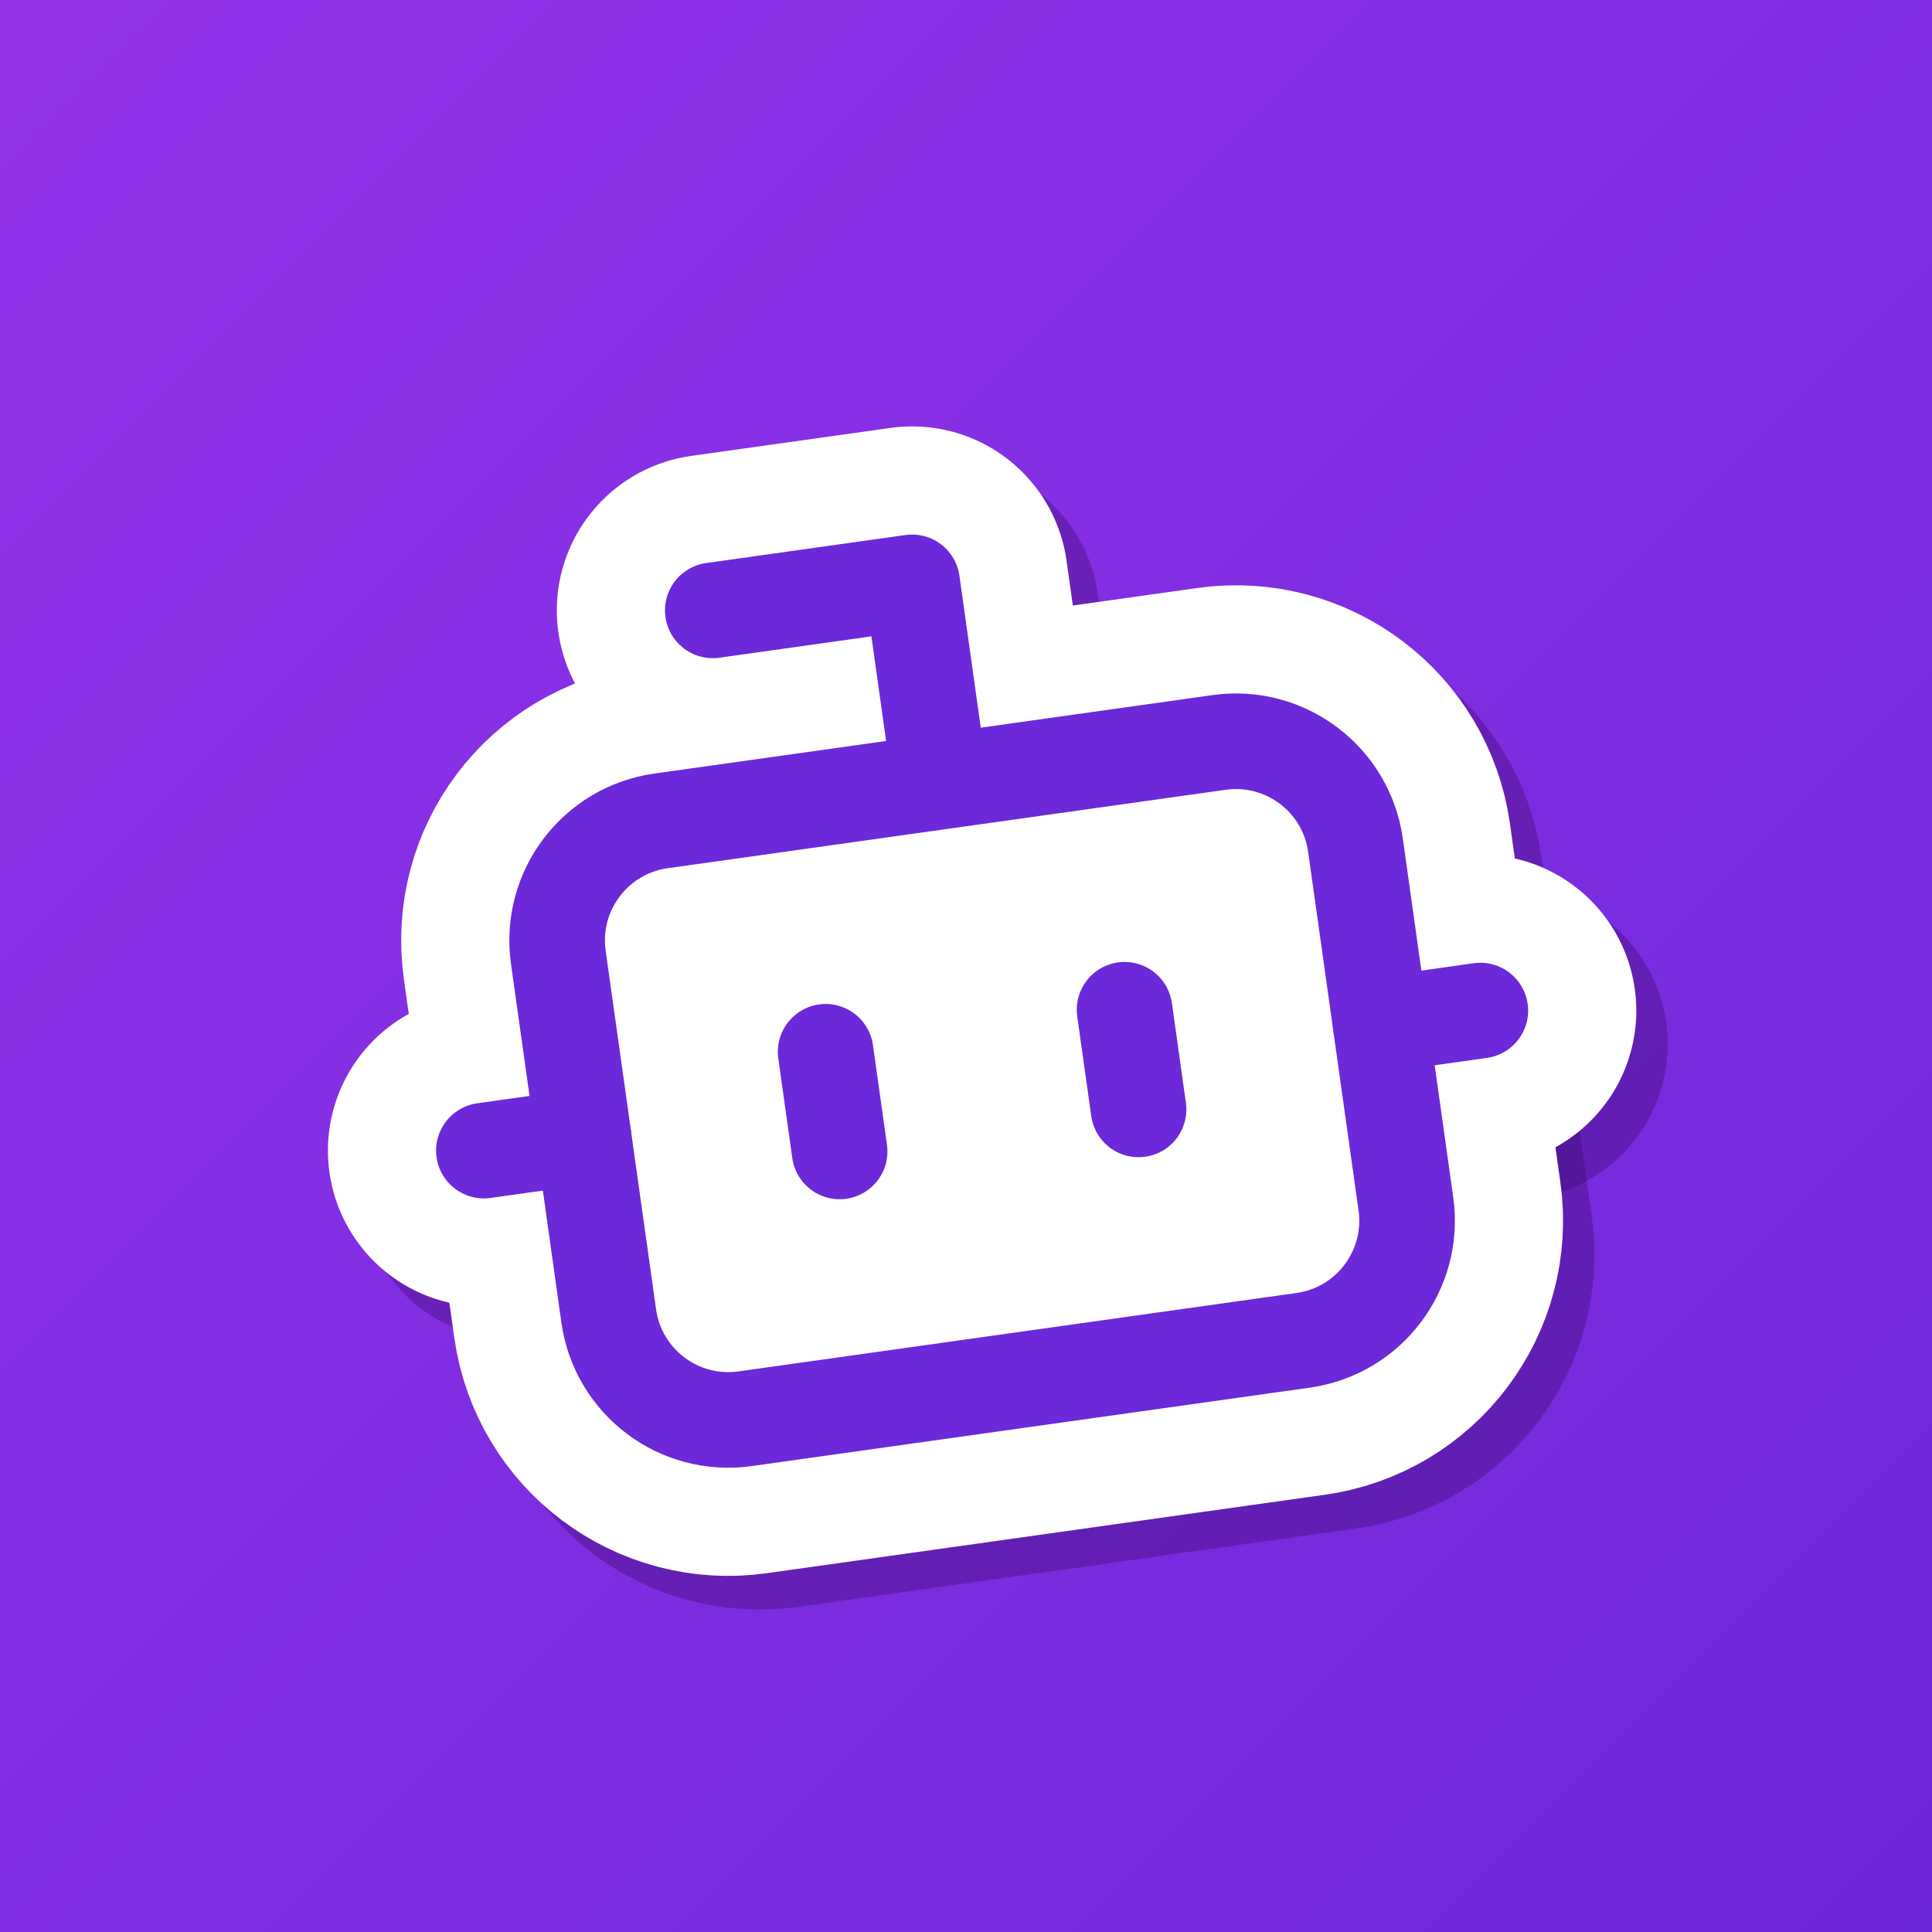
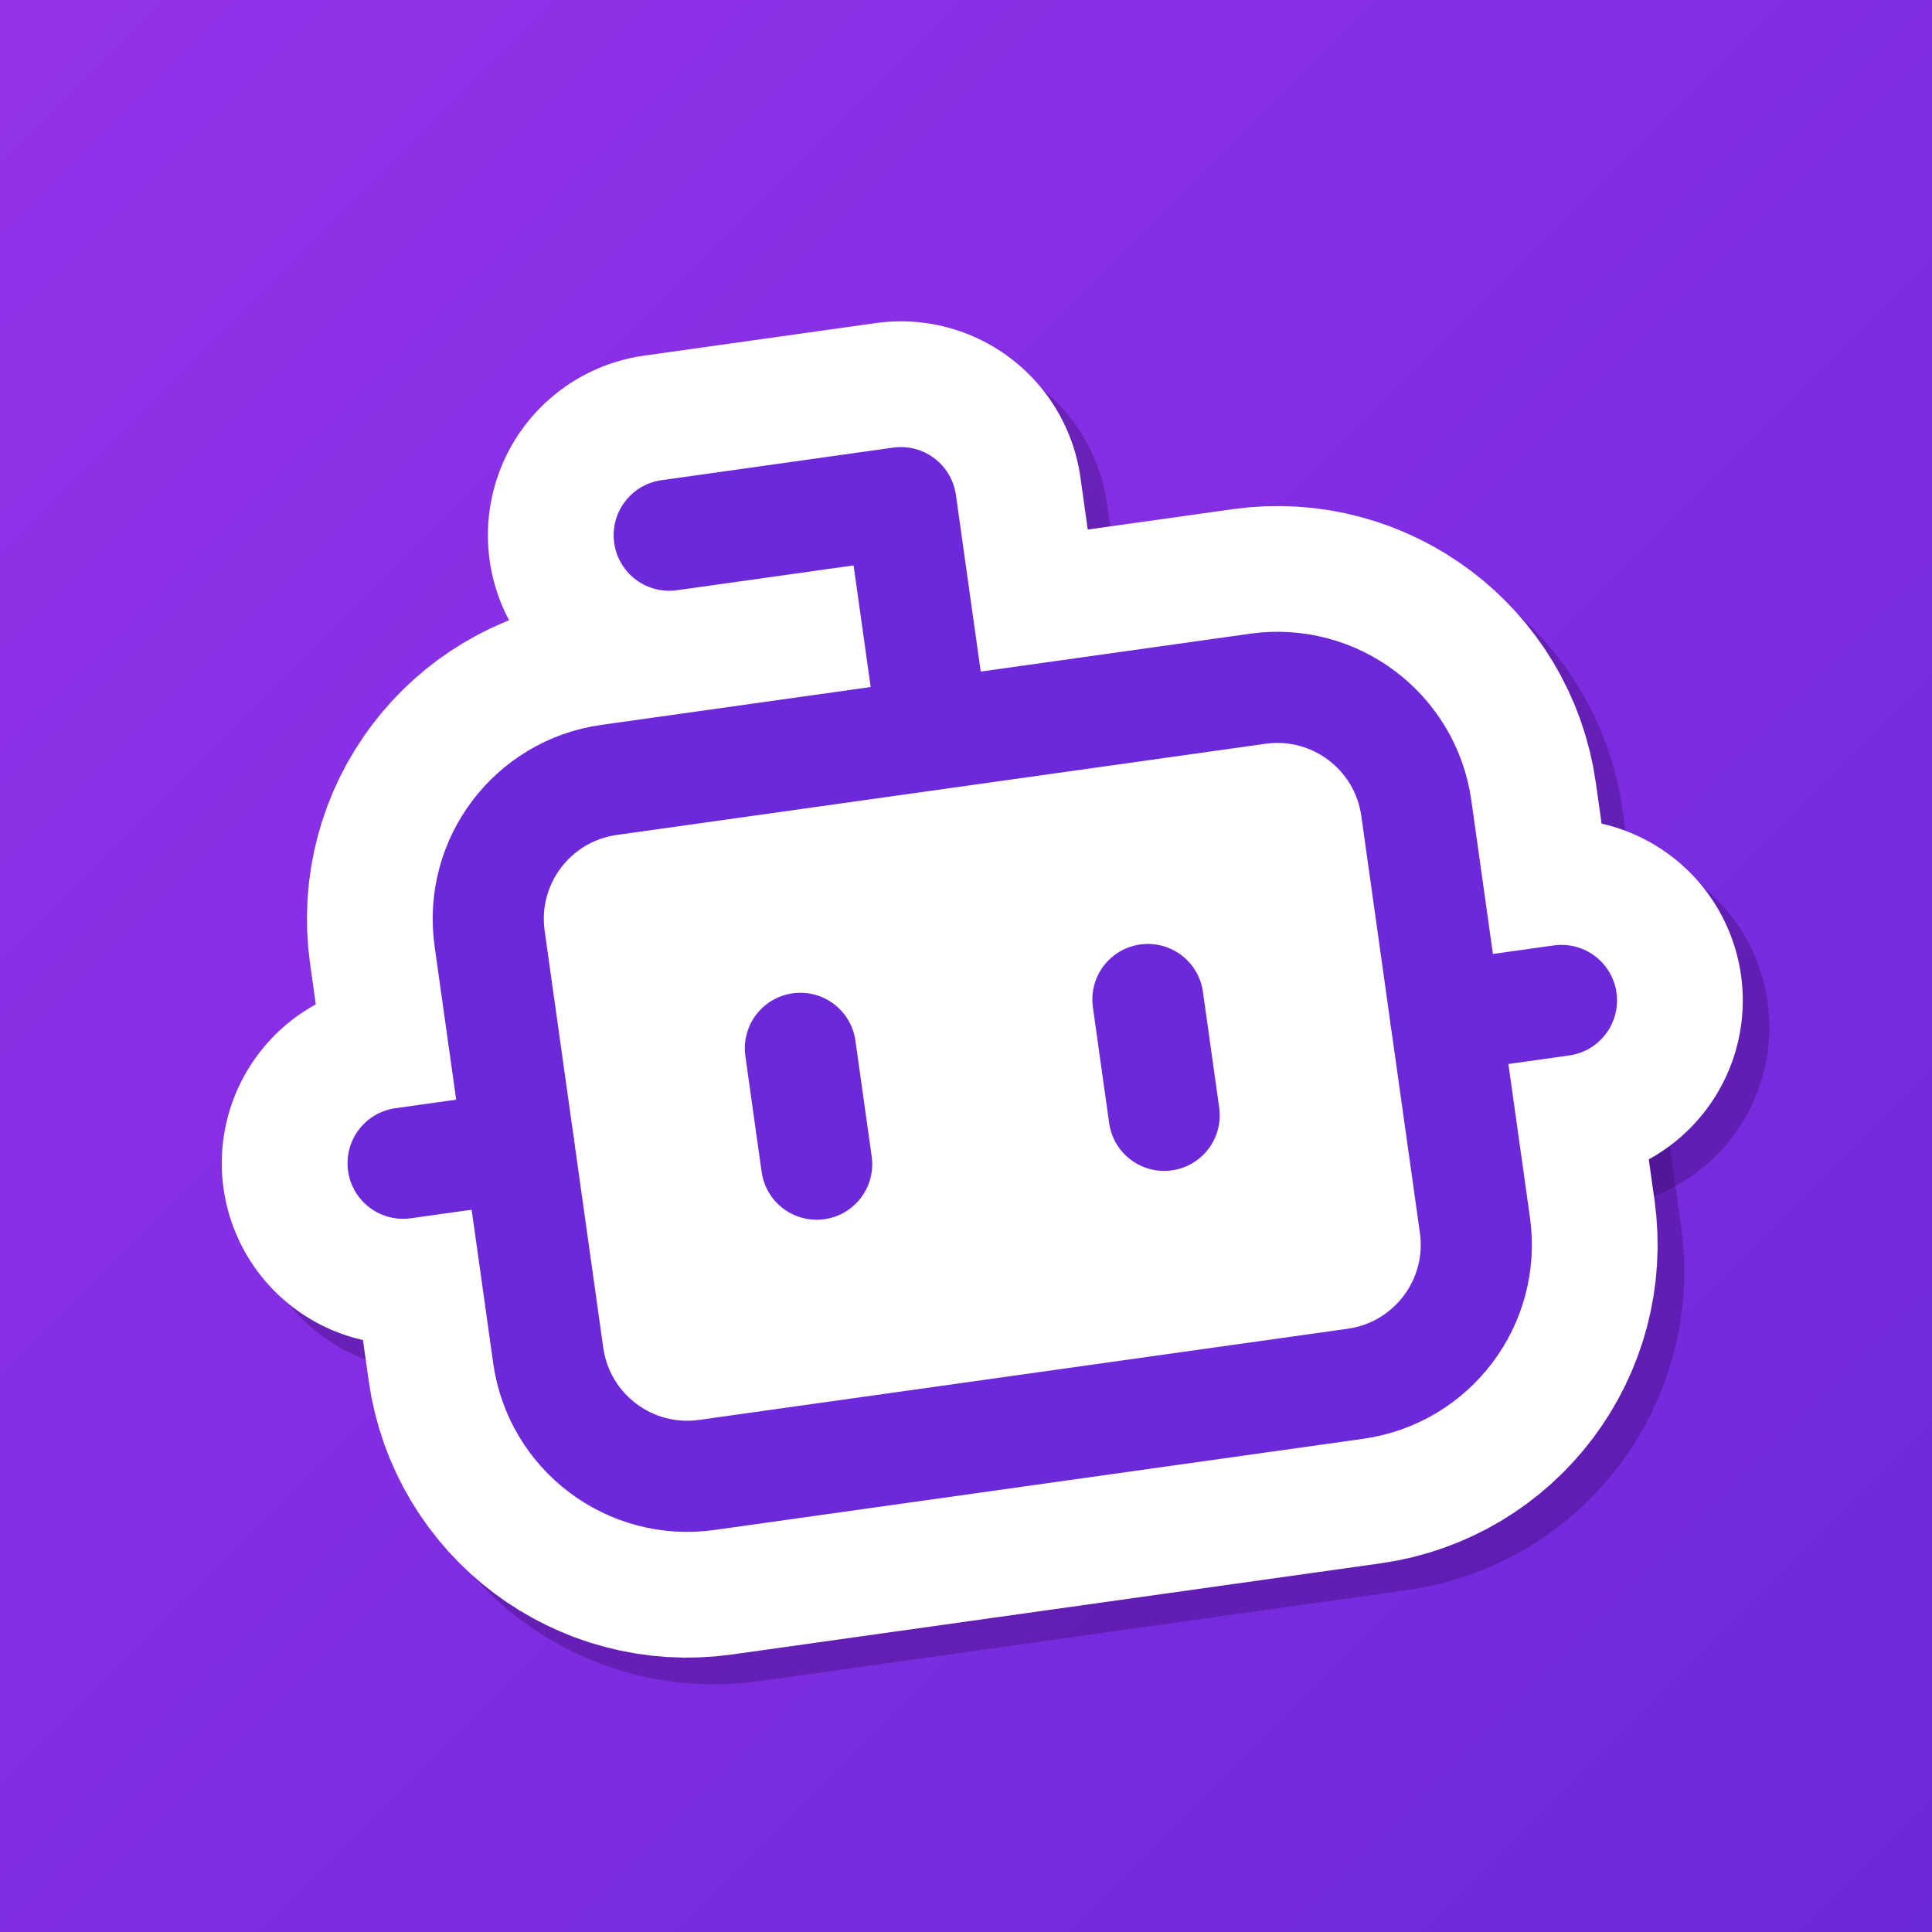
<svg xmlns="http://www.w3.org/2000/svg" width="1024" height="1024" viewBox="0 0 1024 1024">
  <defs>
    <linearGradient id="bg" x1="0" y1="0" x2="1" y2="1">
      <stop offset="0" stop-color="#9333ea" />
      <stop offset="1" stop-color="#6d28d9" />
    </linearGradient>
  </defs>
  <rect width="1024" height="1024" fill="url(#bg)" />
-   <g transform="translate(512 512) rotate(-8) translate(-498 -492)">
-     <g transform="translate(192 200) scale(26.6667)" fill="none" stroke="#3b0764" stroke-opacity="0.35" stroke-width="6.2" stroke-linecap="round" stroke-linejoin="round">
+   <g transform="translate(512 512) rotate(-8) translate(-500 -496)">
+     <g transform="translate(140 140) scale(31)" fill="none" stroke="#3b0764" stroke-opacity="0.35" stroke-width="6.2" stroke-linecap="round" stroke-linejoin="round">
      <path d="M12 8V4H8" />
      <rect width="16" height="12" x="4" y="8" rx="2.4" />
      <path d="M2 14h2" />
      <path d="M20 14h2" />
    </g>
  </g>
  <g transform="translate(512 512) rotate(-8) translate(-512 -512)">
-     <g transform="translate(192 200) scale(26.6667)" fill="none" stroke="#ffffff" stroke-width="6.2" stroke-linecap="round" stroke-linejoin="round">
+     <g transform="translate(140 140) scale(31)" fill="none" stroke="#ffffff" stroke-width="6.2" stroke-linecap="round" stroke-linejoin="round">
      <path d="M12 8V4H8" />
      <rect width="16" height="12" x="4" y="8" rx="2.4" />
      <path d="M2 14h2" />
      <path d="M20 14h2" />
    </g>
-     <g transform="translate(192 200) scale(26.6667)" fill="none" stroke="#6d28d9" stroke-width="1.9" stroke-linecap="round" stroke-linejoin="round">
+     <g transform="translate(140 140) scale(31)" fill="none" stroke="#6d28d9" stroke-width="1.9" stroke-linecap="round" stroke-linejoin="round">
      <path d="M12 8V4H8" />
      <rect width="16" height="12" x="4" y="8" rx="2.4" fill="#ffffff" />
      <path d="M2 14h2" />
      <path d="M20 14h2" />
      <path d="M15 13v2" />
      <path d="M9 13v2" />
    </g>
  </g>
</svg>
